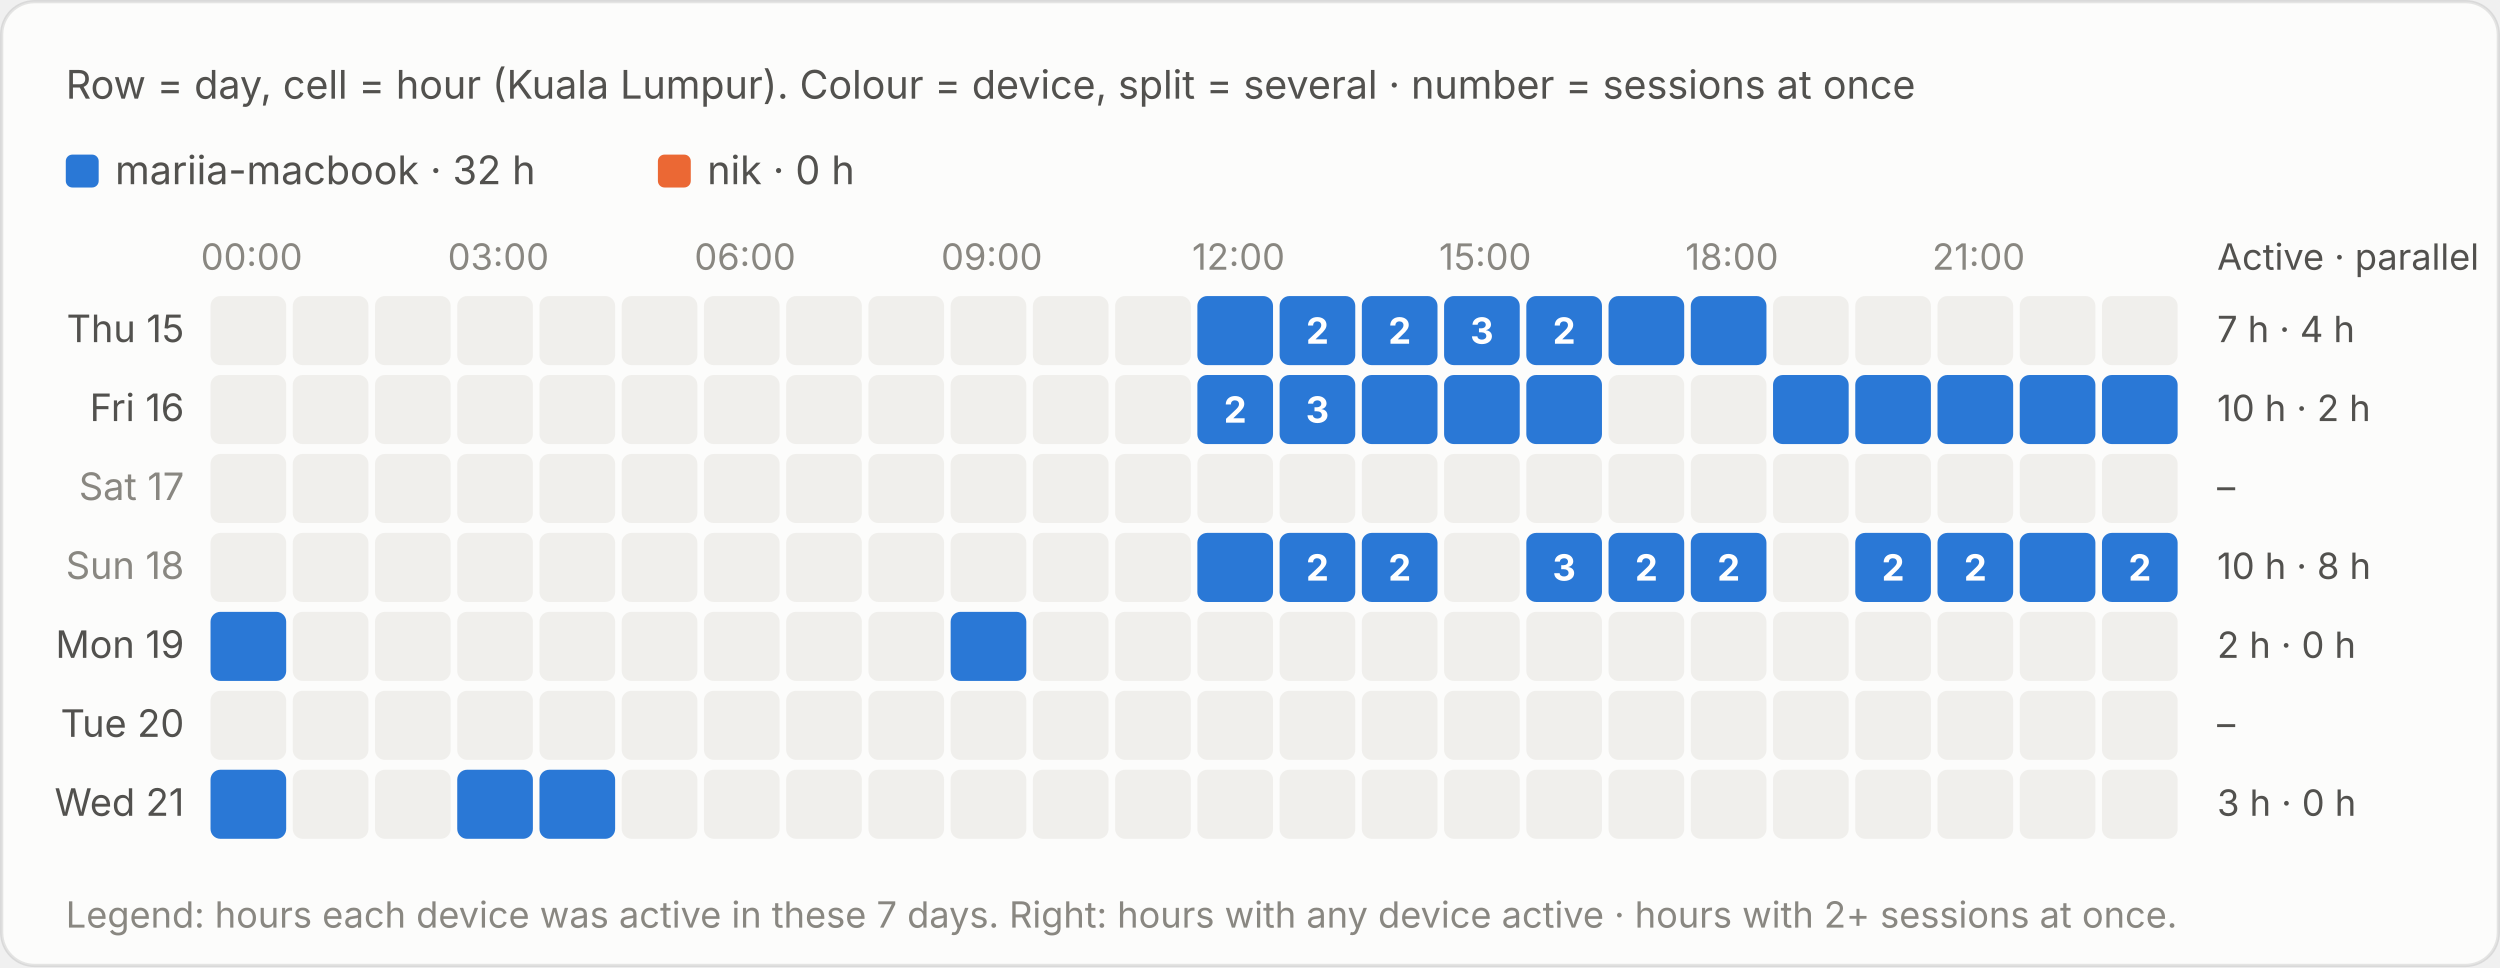
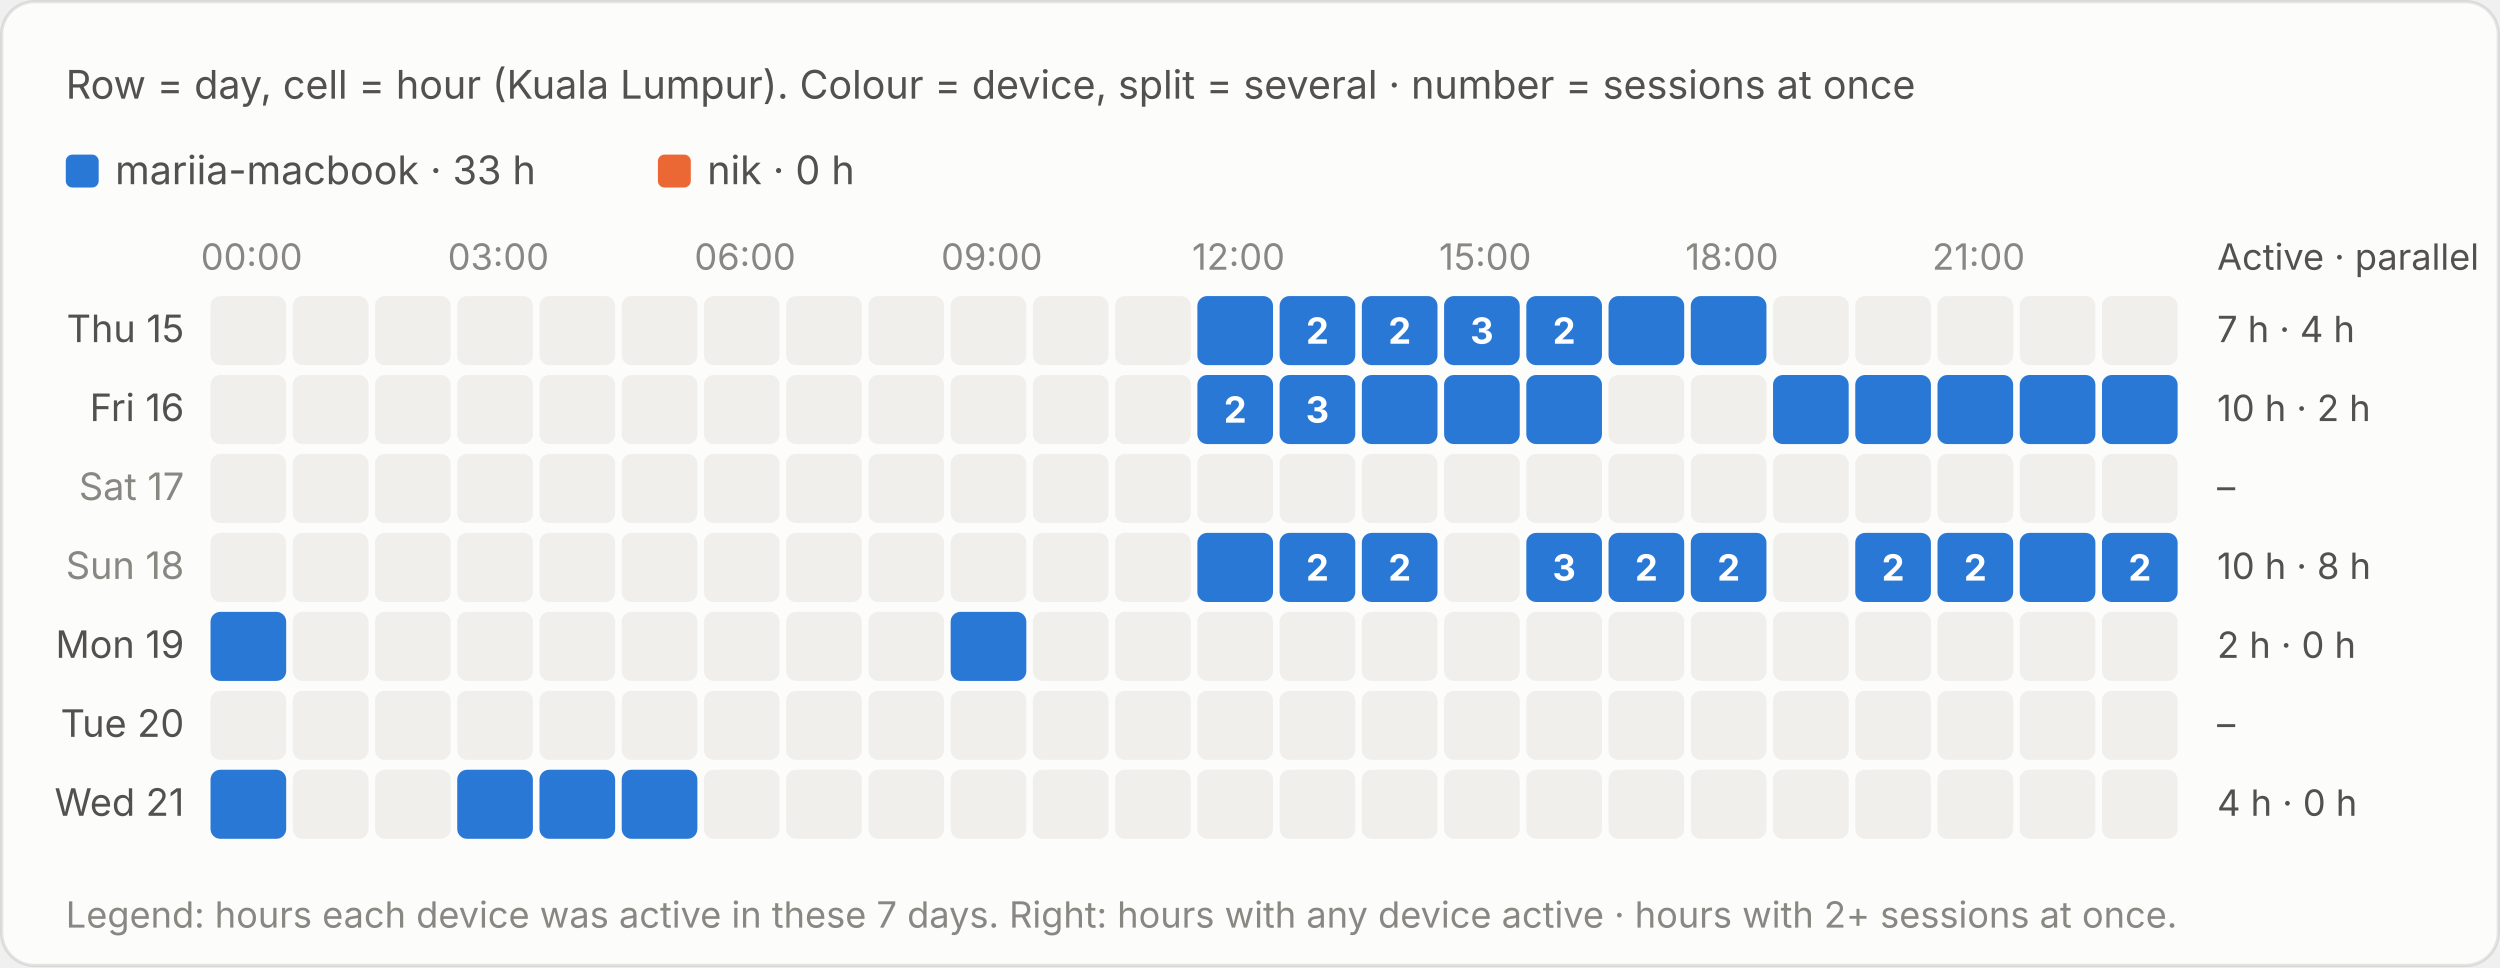
<svg xmlns="http://www.w3.org/2000/svg" viewBox="0 0 760 294" width="760" height="294" role="img" aria-label="Row = day, cell = hour (Kuala Lumpur). Colour = device, split = several · number = sessions at once">
  <style>text{font-family:system-ui,-apple-system,"Segoe UI",sans-serif;font-variant-numeric:tabular-nums}.bg{fill:#fcfcfb;stroke:rgba(11,11,11,.10)}.tp{fill:#0b0b0b}.ts{fill:#52514e}.tm{fill:#898781}.grid{stroke:#e1e0d9;stroke-width:1}.base{stroke:#c3c2b7;stroke-width:1}.so{fill:#b5b3ad}.lo{stroke:#b5b3ad}.qe{fill:#f0efec}.ring{stroke:#fcfcfb}.area{fill-opacity:.1}.s0{fill:#2a78d6}.l0{stroke:#2a78d6}.s1{fill:#eb6834}.l1{stroke:#eb6834}.s2{fill:#1baf7a}.l2{stroke:#1baf7a}.s3{fill:#eda100}.l3{stroke:#eda100}.s4{fill:#e87ba4}.l4{stroke:#e87ba4}.s5{fill:#008300}.l5{stroke:#008300}.s6{fill:#4a3aa7}.l6{stroke:#4a3aa7}.s7{fill:#e34948}.l7{stroke:#e34948}.q0{fill:#cde2fb}.q1{fill:#9ec5f4}.q2{fill:#6da7ec}.q3{fill:#3987e5}.q4{fill:#256abf}.q5{fill:#184f95}.q6{fill:#0d366b}.r0{fill:#f8d4d4}.r1{fill:#ec8f8f}.r2{fill:#c42f2f}.a0{fill:#fbe3e3}.a1{fill:#f5b8b8}.a2{fill:#ec8f8f}.a3{fill:#d65252}.a4{fill:#a82525}.tq0{fill:#0b0b0b}.tq1{fill:#0b0b0b}.tq2{fill:#0b0b0b}.tq3{fill:#ffffff}.tq4{fill:#ffffff}.tq5{fill:#ffffff}.tq6{fill:#ffffff}.tr0{fill:#0b0b0b}.tr1{fill:#0b0b0b}.tr2{fill:#ffffff}.ta0{fill:#0b0b0b}.ta1{fill:#0b0b0b}.ta2{fill:#0b0b0b}.ta3{fill:#ffffff}.ta4{fill:#ffffff}.tw{fill:#ffffff}@media (prefers-color-scheme:dark){.bg{fill:#1a1a19;stroke:rgba(255,255,255,.10)}.tp{fill:#fff}.ts{fill:#c3c2b7}.tm{fill:#898781}.grid{stroke:#2c2c2a}.base{stroke:#383835}.so{fill:#5c5b57}.lo{stroke:#5c5b57}.qe{fill:#262624}.ring{stroke:#1a1a19}.s0{fill:#3987e5}.l0{stroke:#3987e5}.s1{fill:#d95926}.l1{stroke:#d95926}.s2{fill:#199e70}.l2{stroke:#199e70}.s3{fill:#c98500}.l3{stroke:#c98500}.s4{fill:#d55181}.l4{stroke:#d55181}.s5{fill:#008300}.l5{stroke:#008300}.s6{fill:#9085e9}.l6{stroke:#9085e9}.s7{fill:#e66767}.l7{stroke:#e66767}.q0{fill:#16263a}.q1{fill:#123a66}.q2{fill:#184f95}.q3{fill:#256abf}.q4{fill:#3987e5}.q5{fill:#6da7ec}.q6{fill:#b7d3f6}.r0{fill:#4a2023}.r1{fill:#8c2c2f}.r2{fill:#e25555}.a0{fill:#3a1a1c}.a1{fill:#5e2427}.a2{fill:#8c2c2f}.a3{fill:#c43c3f}.a4{fill:#f07070}.tq0{fill:#ffffff}.tq1{fill:#ffffff}.tq2{fill:#ffffff}.tq3{fill:#ffffff}.tq4{fill:#ffffff}.tq5{fill:#0b0b0b}.tq6{fill:#0b0b0b}.tr0{fill:#ffffff}.tr1{fill:#ffffff}.tr2{fill:#ffffff}.ta0{fill:#ffffff}.ta1{fill:#ffffff}.ta2{fill:#ffffff}.ta3{fill:#ffffff}.ta4{fill:#0b0b0b}.tw{fill:#ffffff}}</style>
  <rect class="bg" x=".5" y=".5" width="759" height="293" rx="10" />
  <text class="ts" x="20" y="30" font-size="12">Row = day, cell = hour (Kuala Lumpur). Colour = device, split = several · number = sessions at once</text>
  <g transform="translate(0,-20)">
    <rect class="s0" x="20.0" y="67" width="10" height="10" rx="2" />
-     <text class="ts" x="35.0" y="76" font-size="12">mariia-macbook · 32 h</text>
+     <text class="ts" x="35.0" y="76" font-size="12">mariia-macbook · 33 h</text>
    <rect class="s1" x="200.0" y="67" width="10" height="10" rx="2" />
    <text class="ts" x="215.0" y="76" font-size="12">nik · 0 h</text>
    <text class="tm" x="76.5" y="102" font-size="11" text-anchor="middle">00:00</text>
    <text class="tm" x="151.5" y="102" font-size="11" text-anchor="middle">03:00</text>
    <text class="tm" x="226.5" y="102" font-size="11" text-anchor="middle">06:00</text>
    <text class="tm" x="301.5" y="102" font-size="11" text-anchor="middle">09:00</text>
    <text class="tm" x="376.5" y="102" font-size="11" text-anchor="middle">12:00</text>
    <text class="tm" x="451.5" y="102" font-size="11" text-anchor="middle">15:00</text>
    <text class="tm" x="526.5" y="102" font-size="11" text-anchor="middle">18:00</text>
    <text class="tm" x="601.5" y="102" font-size="11" text-anchor="middle">21:00</text>
    <text class="ts" x="674" y="102" font-size="11">Active · parallel</text>
    <text class="ts" x="56" y="124.0" font-size="11.5" text-anchor="end">Thu 15</text>
    <rect class="qe" x="64.0" y="110" width="23" height="21" rx="3" />
    <rect class="qe" x="89.0" y="110" width="23" height="21" rx="3" />
    <rect class="qe" x="114.0" y="110" width="23" height="21" rx="3" />
    <rect class="qe" x="139.0" y="110" width="23" height="21" rx="3" />
    <rect class="qe" x="164.0" y="110" width="23" height="21" rx="3" />
    <rect class="qe" x="189.0" y="110" width="23" height="21" rx="3" />
    <rect class="qe" x="214.0" y="110" width="23" height="21" rx="3" />
    <rect class="qe" x="239.0" y="110" width="23" height="21" rx="3" />
    <rect class="qe" x="264.0" y="110" width="23" height="21" rx="3" />
    <rect class="qe" x="289.0" y="110" width="23" height="21" rx="3" />
    <rect class="qe" x="314.0" y="110" width="23" height="21" rx="3" />
    <rect class="qe" x="339.0" y="110" width="23" height="21" rx="3" />
    <rect class="s0" x="364.0" y="110" width="23.0" height="21" rx="3" />
    <rect x="364.0" y="110" width="23" height="21" fill="transparent" />
    <rect class="s0" x="389.0" y="110" width="23.0" height="21" rx="3" />
    <rect x="389.0" y="110" width="23" height="21" fill="transparent" />
    <text class="tw" x="400.5" y="124.5" font-size="11" font-weight="700" text-anchor="middle">2</text>
    <rect class="s0" x="414.0" y="110" width="23.0" height="21" rx="3" />
    <rect x="414.0" y="110" width="23" height="21" fill="transparent" />
    <text class="tw" x="425.5" y="124.5" font-size="11" font-weight="700" text-anchor="middle">2</text>
    <rect class="s0" x="439.0" y="110" width="23.0" height="21" rx="3" />
    <rect x="439.0" y="110" width="23" height="21" fill="transparent" />
    <text class="tw" x="450.5" y="124.5" font-size="11" font-weight="700" text-anchor="middle">3</text>
    <rect class="s0" x="464.0" y="110" width="23.0" height="21" rx="3" />
    <rect x="464.0" y="110" width="23" height="21" fill="transparent" />
    <text class="tw" x="475.5" y="124.5" font-size="11" font-weight="700" text-anchor="middle">2</text>
    <rect class="s0" x="489.0" y="110" width="23.0" height="21" rx="3" />
    <rect x="489.0" y="110" width="23" height="21" fill="transparent" />
    <rect class="s0" x="514.0" y="110" width="23.0" height="21" rx="3" />
    <rect x="514.0" y="110" width="23" height="21" fill="transparent" />
    <rect class="qe" x="539.0" y="110" width="23" height="21" rx="3" />
    <rect class="qe" x="564.0" y="110" width="23" height="21" rx="3" />
    <rect class="qe" x="589.0" y="110" width="23" height="21" rx="3" />
    <rect class="qe" x="614.0" y="110" width="23" height="21" rx="3" />
    <rect class="qe" x="639.0" y="110" width="23" height="21" rx="3" />
    <text class="ts" x="674" y="124.0" font-size="11">7 h · 4 h</text>
    <text class="ts" x="56" y="148.0" font-size="11.5" text-anchor="end">Fri 16</text>
    <rect class="qe" x="64.0" y="134" width="23" height="21" rx="3" />
    <rect class="qe" x="89.0" y="134" width="23" height="21" rx="3" />
    <rect class="qe" x="114.0" y="134" width="23" height="21" rx="3" />
    <rect class="qe" x="139.0" y="134" width="23" height="21" rx="3" />
    <rect class="qe" x="164.0" y="134" width="23" height="21" rx="3" />
    <rect class="qe" x="189.0" y="134" width="23" height="21" rx="3" />
    <rect class="qe" x="214.0" y="134" width="23" height="21" rx="3" />
    <rect class="qe" x="239.0" y="134" width="23" height="21" rx="3" />
    <rect class="qe" x="264.0" y="134" width="23" height="21" rx="3" />
    <rect class="qe" x="289.0" y="134" width="23" height="21" rx="3" />
    <rect class="qe" x="314.0" y="134" width="23" height="21" rx="3" />
    <rect class="qe" x="339.0" y="134" width="23" height="21" rx="3" />
    <rect class="s0" x="364.0" y="134" width="23.0" height="21" rx="3" />
    <rect x="364.0" y="134" width="23" height="21" fill="transparent" />
    <text class="tw" x="375.5" y="148.5" font-size="11" font-weight="700" text-anchor="middle">2</text>
    <rect class="s0" x="389.0" y="134" width="23.0" height="21" rx="3" />
    <rect x="389.0" y="134" width="23" height="21" fill="transparent" />
    <text class="tw" x="400.5" y="148.5" font-size="11" font-weight="700" text-anchor="middle">3</text>
    <rect class="s0" x="414.0" y="134" width="23.0" height="21" rx="3" />
    <rect x="414.0" y="134" width="23" height="21" fill="transparent" />
    <rect class="s0" x="439.0" y="134" width="23.0" height="21" rx="3" />
    <rect x="439.0" y="134" width="23" height="21" fill="transparent" />
    <rect class="s0" x="464.0" y="134" width="23.0" height="21" rx="3" />
    <rect x="464.0" y="134" width="23" height="21" fill="transparent" />
    <rect class="qe" x="489.0" y="134" width="23" height="21" rx="3" />
    <rect class="qe" x="514.0" y="134" width="23" height="21" rx="3" />
    <rect class="s0" x="539.0" y="134" width="23.0" height="21" rx="3" />
    <rect x="539.0" y="134" width="23" height="21" fill="transparent" />
    <rect class="s0" x="564.0" y="134" width="23.0" height="21" rx="3" />
    <rect x="564.0" y="134" width="23" height="21" fill="transparent" />
    <rect class="s0" x="589.0" y="134" width="23.0" height="21" rx="3" />
    <rect x="589.0" y="134" width="23" height="21" fill="transparent" />
    <rect class="s0" x="614.0" y="134" width="23.0" height="21" rx="3" />
    <rect x="614.0" y="134" width="23" height="21" fill="transparent" />
    <rect class="s0" x="639.0" y="134" width="23.0" height="21" rx="3" />
    <rect x="639.0" y="134" width="23" height="21" fill="transparent" />
    <text class="ts" x="674" y="148.0" font-size="11">10 h · 2 h</text>
    <text class="tm" x="56" y="172.0" font-size="11.5" text-anchor="end">Sat 17</text>
    <rect class="qe" x="64.0" y="158" width="23" height="21" rx="3" />
    <rect class="qe" x="89.0" y="158" width="23" height="21" rx="3" />
    <rect class="qe" x="114.0" y="158" width="23" height="21" rx="3" />
    <rect class="qe" x="139.0" y="158" width="23" height="21" rx="3" />
    <rect class="qe" x="164.0" y="158" width="23" height="21" rx="3" />
    <rect class="qe" x="189.0" y="158" width="23" height="21" rx="3" />
    <rect class="qe" x="214.0" y="158" width="23" height="21" rx="3" />
    <rect class="qe" x="239.0" y="158" width="23" height="21" rx="3" />
    <rect class="qe" x="264.0" y="158" width="23" height="21" rx="3" />
    <rect class="qe" x="289.0" y="158" width="23" height="21" rx="3" />
    <rect class="qe" x="314.0" y="158" width="23" height="21" rx="3" />
    <rect class="qe" x="339.0" y="158" width="23" height="21" rx="3" />
    <rect class="qe" x="364.0" y="158" width="23" height="21" rx="3" />
    <rect class="qe" x="389.0" y="158" width="23" height="21" rx="3" />
    <rect class="qe" x="414.0" y="158" width="23" height="21" rx="3" />
    <rect class="qe" x="439.0" y="158" width="23" height="21" rx="3" />
    <rect class="qe" x="464.0" y="158" width="23" height="21" rx="3" />
    <rect class="qe" x="489.0" y="158" width="23" height="21" rx="3" />
    <rect class="qe" x="514.0" y="158" width="23" height="21" rx="3" />
    <rect class="qe" x="539.0" y="158" width="23" height="21" rx="3" />
    <rect class="qe" x="564.0" y="158" width="23" height="21" rx="3" />
    <rect class="qe" x="589.0" y="158" width="23" height="21" rx="3" />
    <rect class="qe" x="614.0" y="158" width="23" height="21" rx="3" />
    <rect class="qe" x="639.0" y="158" width="23" height="21" rx="3" />
    <text class="ts" x="674" y="172.0" font-size="11">–</text>
    <text class="tm" x="56" y="196.0" font-size="11.5" text-anchor="end">Sun 18</text>
    <rect class="qe" x="64.0" y="182" width="23" height="21" rx="3" />
    <rect class="qe" x="89.0" y="182" width="23" height="21" rx="3" />
    <rect class="qe" x="114.0" y="182" width="23" height="21" rx="3" />
    <rect class="qe" x="139.0" y="182" width="23" height="21" rx="3" />
    <rect class="qe" x="164.0" y="182" width="23" height="21" rx="3" />
    <rect class="qe" x="189.0" y="182" width="23" height="21" rx="3" />
    <rect class="qe" x="214.0" y="182" width="23" height="21" rx="3" />
    <rect class="qe" x="239.0" y="182" width="23" height="21" rx="3" />
    <rect class="qe" x="264.0" y="182" width="23" height="21" rx="3" />
    <rect class="qe" x="289.0" y="182" width="23" height="21" rx="3" />
    <rect class="qe" x="314.0" y="182" width="23" height="21" rx="3" />
    <rect class="qe" x="339.0" y="182" width="23" height="21" rx="3" />
    <rect class="s0" x="364.0" y="182" width="23.0" height="21" rx="3" />
    <rect x="364.0" y="182" width="23" height="21" fill="transparent" />
    <rect class="s0" x="389.0" y="182" width="23.0" height="21" rx="3" />
    <rect x="389.0" y="182" width="23" height="21" fill="transparent" />
    <text class="tw" x="400.5" y="196.5" font-size="11" font-weight="700" text-anchor="middle">2</text>
    <rect class="s0" x="414.0" y="182" width="23.0" height="21" rx="3" />
    <rect x="414.0" y="182" width="23" height="21" fill="transparent" />
    <text class="tw" x="425.5" y="196.5" font-size="11" font-weight="700" text-anchor="middle">2</text>
    <rect class="qe" x="439.0" y="182" width="23" height="21" rx="3" />
    <rect class="s0" x="464.0" y="182" width="23.0" height="21" rx="3" />
    <rect x="464.0" y="182" width="23" height="21" fill="transparent" />
    <text class="tw" x="475.5" y="196.5" font-size="11" font-weight="700" text-anchor="middle">3</text>
    <rect class="s0" x="489.0" y="182" width="23.0" height="21" rx="3" />
    <rect x="489.0" y="182" width="23" height="21" fill="transparent" />
    <text class="tw" x="500.5" y="196.5" font-size="11" font-weight="700" text-anchor="middle">2</text>
    <rect class="s0" x="514.0" y="182" width="23.0" height="21" rx="3" />
    <rect x="514.0" y="182" width="23" height="21" fill="transparent" />
    <text class="tw" x="525.5" y="196.5" font-size="11" font-weight="700" text-anchor="middle">2</text>
    <rect class="qe" x="539.0" y="182" width="23" height="21" rx="3" />
    <rect class="s0" x="564.0" y="182" width="23.0" height="21" rx="3" />
    <rect x="564.0" y="182" width="23" height="21" fill="transparent" />
    <text class="tw" x="575.5" y="196.5" font-size="11" font-weight="700" text-anchor="middle">2</text>
    <rect class="s0" x="589.0" y="182" width="23.0" height="21" rx="3" />
    <rect x="589.0" y="182" width="23" height="21" fill="transparent" />
    <text class="tw" x="600.5" y="196.5" font-size="11" font-weight="700" text-anchor="middle">2</text>
    <rect class="s0" x="614.0" y="182" width="23.0" height="21" rx="3" />
    <rect x="614.0" y="182" width="23" height="21" fill="transparent" />
    <rect class="s0" x="639.0" y="182" width="23.0" height="21" rx="3" />
    <rect x="639.0" y="182" width="23" height="21" fill="transparent" />
    <text class="tw" x="650.5" y="196.5" font-size="11" font-weight="700" text-anchor="middle">2</text>
    <text class="ts" x="674" y="196.0" font-size="11">10 h · 8 h</text>
    <text class="ts" x="56" y="220.0" font-size="11.5" text-anchor="end">Mon 19</text>
    <rect class="s0" x="64.0" y="206" width="23.0" height="21" rx="3" />
    <rect x="64.0" y="206" width="23" height="21" fill="transparent" />
    <rect class="qe" x="89.0" y="206" width="23" height="21" rx="3" />
    <rect class="qe" x="114.0" y="206" width="23" height="21" rx="3" />
    <rect class="qe" x="139.0" y="206" width="23" height="21" rx="3" />
    <rect class="qe" x="164.0" y="206" width="23" height="21" rx="3" />
    <rect class="qe" x="189.0" y="206" width="23" height="21" rx="3" />
    <rect class="qe" x="214.0" y="206" width="23" height="21" rx="3" />
    <rect class="qe" x="239.0" y="206" width="23" height="21" rx="3" />
    <rect class="qe" x="264.0" y="206" width="23" height="21" rx="3" />
    <rect class="s0" x="289.0" y="206" width="23.0" height="21" rx="3" />
    <rect x="289.0" y="206" width="23" height="21" fill="transparent" />
    <rect class="qe" x="314.0" y="206" width="23" height="21" rx="3" />
    <rect class="qe" x="339.0" y="206" width="23" height="21" rx="3" />
    <rect class="qe" x="364.0" y="206" width="23" height="21" rx="3" />
    <rect class="qe" x="389.0" y="206" width="23" height="21" rx="3" />
    <rect class="qe" x="414.0" y="206" width="23" height="21" rx="3" />
    <rect class="qe" x="439.0" y="206" width="23" height="21" rx="3" />
    <rect class="qe" x="464.0" y="206" width="23" height="21" rx="3" />
    <rect class="qe" x="489.0" y="206" width="23" height="21" rx="3" />
    <rect class="qe" x="514.0" y="206" width="23" height="21" rx="3" />
    <rect class="qe" x="539.0" y="206" width="23" height="21" rx="3" />
    <rect class="qe" x="564.0" y="206" width="23" height="21" rx="3" />
    <rect class="qe" x="589.0" y="206" width="23" height="21" rx="3" />
    <rect class="qe" x="614.0" y="206" width="23" height="21" rx="3" />
    <rect class="qe" x="639.0" y="206" width="23" height="21" rx="3" />
    <text class="ts" x="674" y="220.0" font-size="11">2 h · 0 h</text>
    <text class="ts" x="56" y="244.0" font-size="11.5" text-anchor="end">Tue 20</text>
    <rect class="qe" x="64.0" y="230" width="23" height="21" rx="3" />
    <rect class="qe" x="89.0" y="230" width="23" height="21" rx="3" />
    <rect class="qe" x="114.0" y="230" width="23" height="21" rx="3" />
    <rect class="qe" x="139.0" y="230" width="23" height="21" rx="3" />
    <rect class="qe" x="164.0" y="230" width="23" height="21" rx="3" />
    <rect class="qe" x="189.0" y="230" width="23" height="21" rx="3" />
    <rect class="qe" x="214.0" y="230" width="23" height="21" rx="3" />
    <rect class="qe" x="239.0" y="230" width="23" height="21" rx="3" />
    <rect class="qe" x="264.0" y="230" width="23" height="21" rx="3" />
    <rect class="qe" x="289.0" y="230" width="23" height="21" rx="3" />
    <rect class="qe" x="314.0" y="230" width="23" height="21" rx="3" />
    <rect class="qe" x="339.0" y="230" width="23" height="21" rx="3" />
    <rect class="qe" x="364.0" y="230" width="23" height="21" rx="3" />
    <rect class="qe" x="389.0" y="230" width="23" height="21" rx="3" />
    <rect class="qe" x="414.0" y="230" width="23" height="21" rx="3" />
    <rect class="qe" x="439.0" y="230" width="23" height="21" rx="3" />
    <rect class="qe" x="464.0" y="230" width="23" height="21" rx="3" />
    <rect class="qe" x="489.0" y="230" width="23" height="21" rx="3" />
    <rect class="qe" x="514.0" y="230" width="23" height="21" rx="3" />
    <rect class="qe" x="539.0" y="230" width="23" height="21" rx="3" />
    <rect class="qe" x="564.0" y="230" width="23" height="21" rx="3" />
    <rect class="qe" x="589.0" y="230" width="23" height="21" rx="3" />
    <rect class="qe" x="614.0" y="230" width="23" height="21" rx="3" />
    <rect class="qe" x="639.0" y="230" width="23" height="21" rx="3" />
    <text class="ts" x="674" y="244.0" font-size="11">–</text>
    <text class="ts" x="56" y="268.0" font-size="11.5" text-anchor="end">Wed 21</text>
    <rect class="s0" x="64.0" y="254" width="23.0" height="21" rx="3" />
    <rect x="64.0" y="254" width="23" height="21" fill="transparent" />
    <rect class="qe" x="89.0" y="254" width="23" height="21" rx="3" />
    <rect class="qe" x="114.0" y="254" width="23" height="21" rx="3" />
    <rect class="s0" x="139.0" y="254" width="23.0" height="21" rx="3" />
    <rect x="139.0" y="254" width="23" height="21" fill="transparent" />
    <rect class="s0" x="164.0" y="254" width="23.0" height="21" rx="3" />
    <rect x="164.0" y="254" width="23" height="21" fill="transparent" />
-     <rect class="qe" x="189.0" y="254" width="23" height="21" rx="3" />
+     <rect class="s0" x="189.0" y="254" width="23.0" height="21" rx="3" />
+     <rect x="189.0" y="254" width="23" height="21" fill="transparent" />
    <rect class="qe" x="214.0" y="254" width="23" height="21" rx="3" />
    <rect class="qe" x="239.0" y="254" width="23" height="21" rx="3" />
    <rect class="qe" x="264.0" y="254" width="23" height="21" rx="3" />
    <rect class="qe" x="289.0" y="254" width="23" height="21" rx="3" />
    <rect class="qe" x="314.0" y="254" width="23" height="21" rx="3" />
    <rect class="qe" x="339.0" y="254" width="23" height="21" rx="3" />
    <rect class="qe" x="364.0" y="254" width="23" height="21" rx="3" />
    <rect class="qe" x="389.0" y="254" width="23" height="21" rx="3" />
    <rect class="qe" x="414.0" y="254" width="23" height="21" rx="3" />
    <rect class="qe" x="439.0" y="254" width="23" height="21" rx="3" />
    <rect class="qe" x="464.0" y="254" width="23" height="21" rx="3" />
    <rect class="qe" x="489.0" y="254" width="23" height="21" rx="3" />
    <rect class="qe" x="514.0" y="254" width="23" height="21" rx="3" />
    <rect class="qe" x="539.0" y="254" width="23" height="21" rx="3" />
    <rect class="qe" x="564.0" y="254" width="23" height="21" rx="3" />
    <rect class="qe" x="589.0" y="254" width="23" height="21" rx="3" />
    <rect class="qe" x="614.0" y="254" width="23" height="21" rx="3" />
    <rect class="qe" x="639.0" y="254" width="23" height="21" rx="3" />
-     <text class="ts" x="674" y="268.0" font-size="11">3 h · 0 h</text>
+     <text class="ts" x="674" y="268.0" font-size="11">4 h · 0 h</text>
    <text class="tm" x="20" y="302" font-size="11">Legend: hours each device was active in these 7 days. Right: hours with any device active · hours with 2+ sessions at once.</text>
  </g>
</svg>
